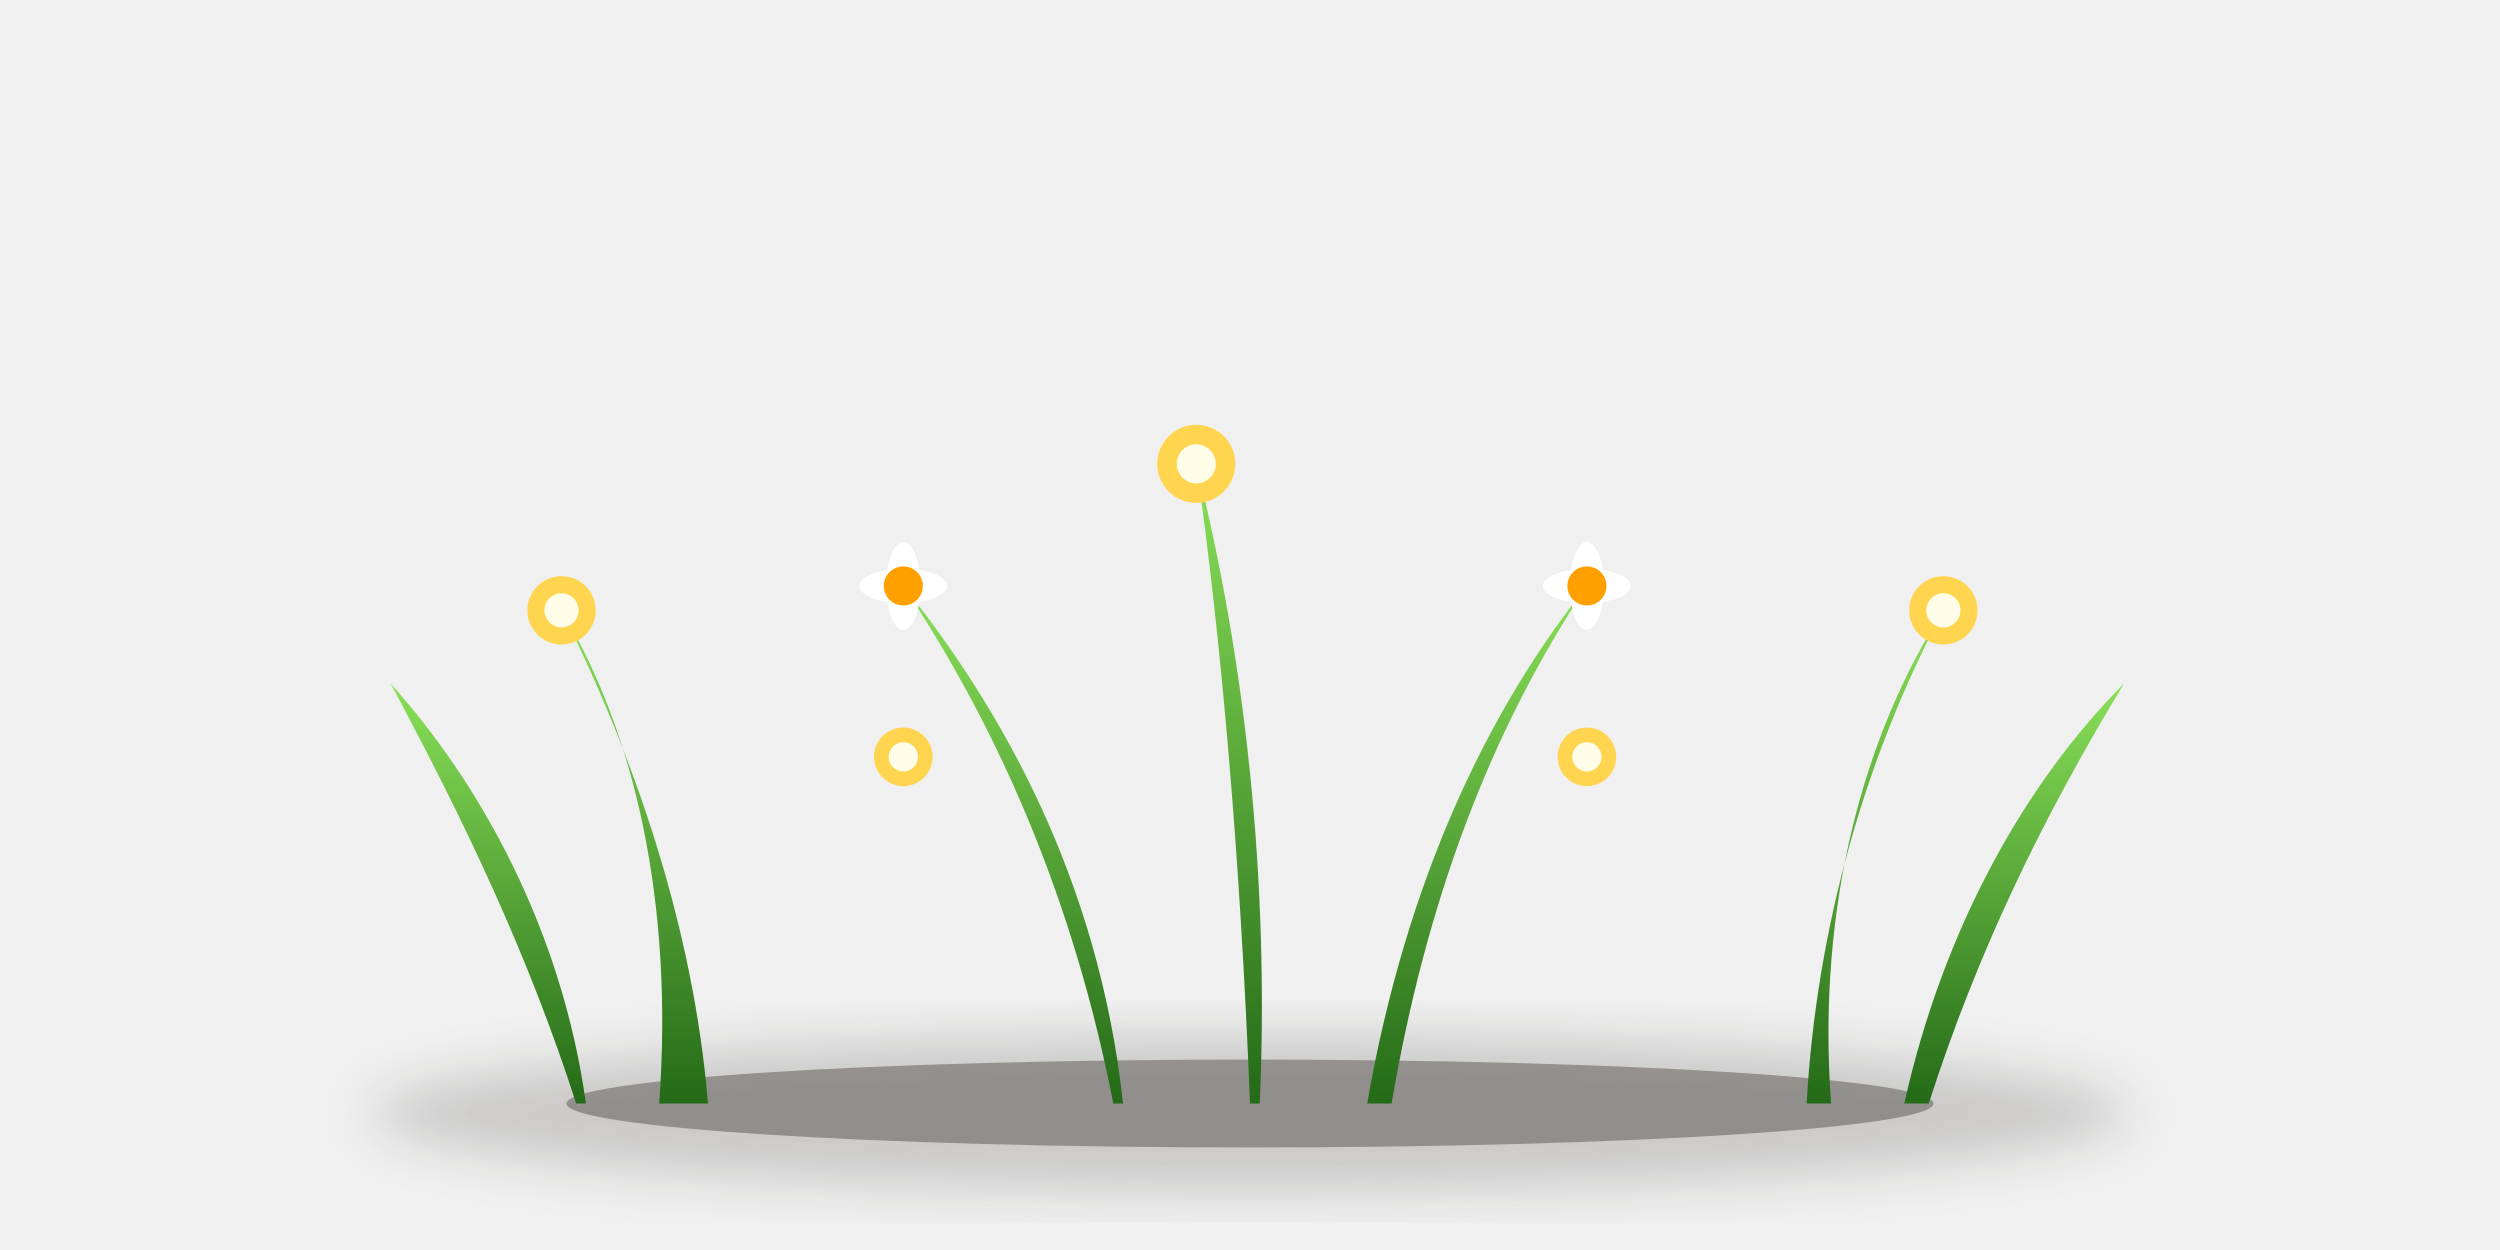
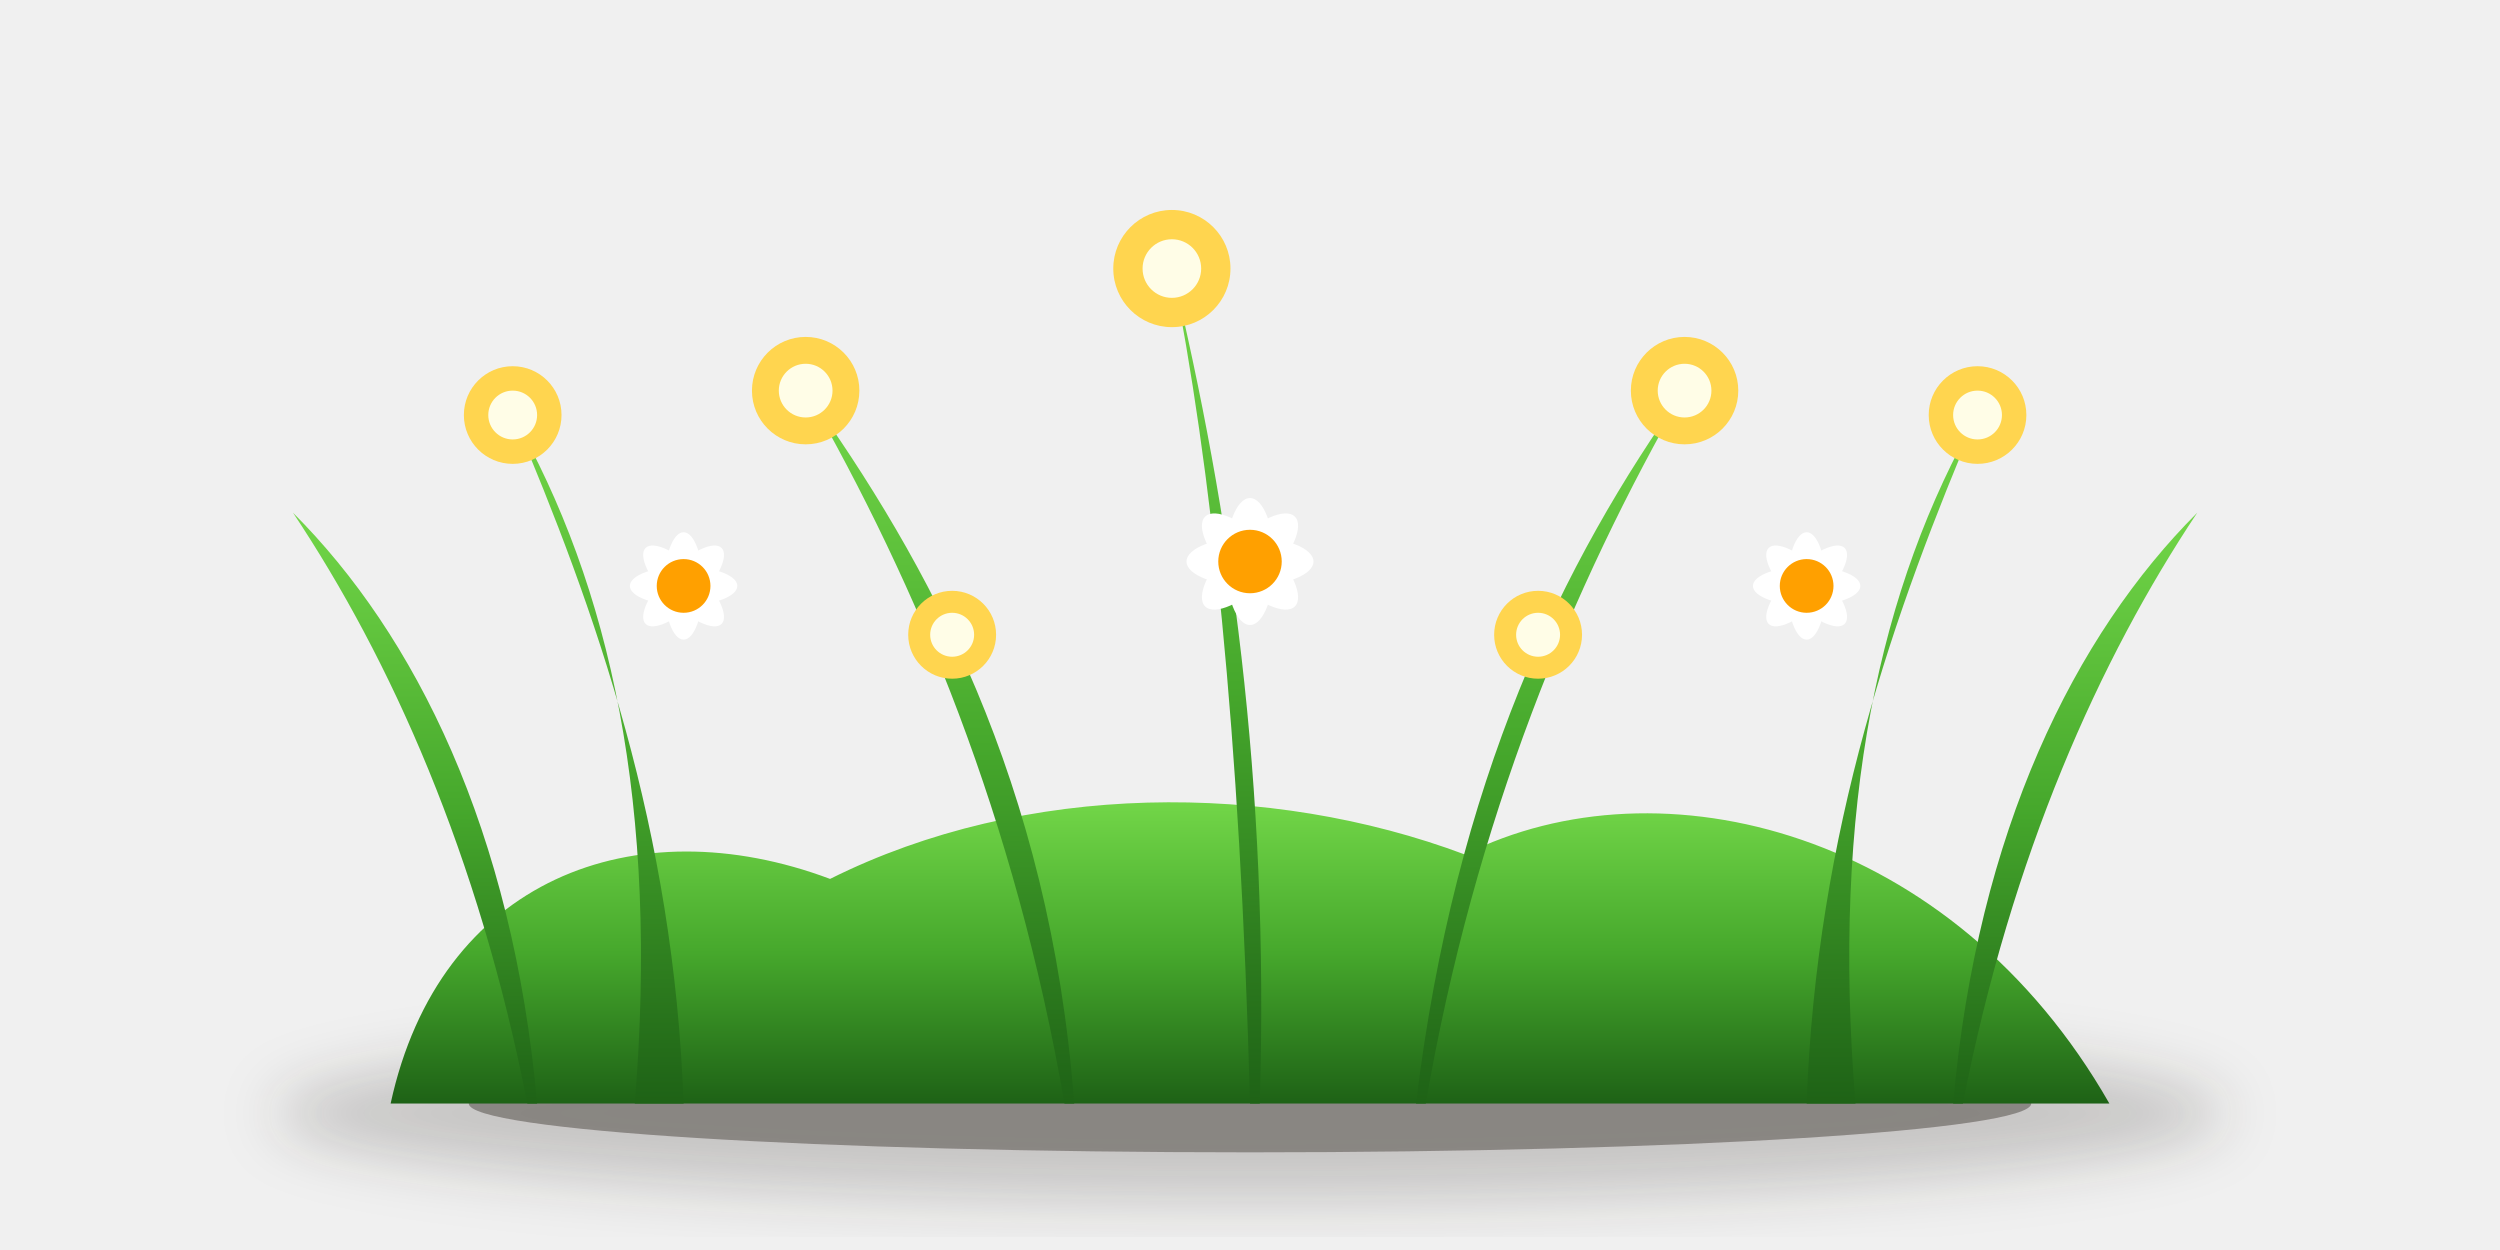
<svg xmlns="http://www.w3.org/2000/svg" viewBox="0 0 512 256">
  <defs>
    <filter id="fl-sh" x="-20%" y="-20%" width="140%" height="140%">
-       <feGaussianBlur stdDeviation="5" />
+       <feGaussianBlur stdDeviation="6" />
    </filter>
-     <linearGradient id="fl-grass" x1="0" y1="0" x2="0" y2="1">
-       <stop offset="0%" stop-color="#8AE058" />
-       <stop offset="100%" stop-color="#246A18" />
+     <linearGradient id="fl-turf" x1="0" y1="0" x2="0" y2="1">
+       <stop offset="0%" stop-color="#72D648" />
+       <stop offset="50%" stop-color="#46A82C" />
+       <stop offset="100%" stop-color="#1E6216" />
    </linearGradient>
  </defs>
-   <ellipse cx="256" cy="228" rx="180" ry="16" fill="#241B12" opacity="0.18" filter="url(#fl-sh)" />
-   <ellipse cx="256" cy="226" rx="140" ry="9" fill="#140D07" opacity="0.32" />
-   <g fill="url(#fl-grass)">
-     <path d="M 120,226 C 115,190 98,160 80,140 C 95,168 108,195 118,226 Z" />
-     <path d="M 135,226 C 138,185 130,150 115,125 C 130,155 142,190 145,226 Z" />
-     <path d="M 230,226 C 225,180 205,145 185,120 C 205,150 220,185 228,226 Z" />
-     <path d="M 256,226 C 254,175 250,130 245,95 C 255,135 260,180 258,226 Z" />
-     <path d="M 280,226 C 288,180 305,145 325,120 C 305,150 292,185 285,226 Z" />
-     <path d="M 375,226 C 372,185 382,150 398,125 C 382,155 372,190 370,226 Z" />
-     <path d="M 390,226 C 398,190 415,160 435,140 C 418,168 405,195 395,226 Z" />
+   <ellipse cx="256" cy="228" rx="200" ry="18" fill="#241B12" opacity="0.20" filter="url(#fl-sh)" />
+   <ellipse cx="256" cy="226" rx="160" ry="10" fill="#140D07" opacity="0.35" />
+   <g fill="url(#fl-turf)">
+     <path d="M 80,226 C 90,180 130,165 170,180 C 210,160 260,160 300,175 C 340,155 400,170 432,226 Z" />
+     <path d="M 110,226 C 105,170 85,130 60,105 C 80,135 98,175 108,226 Z" />
+     <path d="M 130,226 C 135,165 125,120 105,85 C 122,125 138,170 140,226 Z" />
+     <path d="M 220,226 C 215,160 190,115 165,80 C 188,120 208,168 218,226 Z" />
+     <path d="M 256,226 C 254,150 248,95 240,55 C 252,105 260,160 258,226 Z" />
+     <path d="M 290,226 C 298,160 320,115 345,80 C 322,120 302,168 292,226 Z" />
+     <path d="M 380,226 C 375,165 385,120 405,85 C 388,125 372,170 370,226 Z" />
+     <path d="M 400,226 C 405,170 425,130 450,105 C 430,135 412,175 402,226 Z" />
  </g>
  <g id="buttercups" fill="#FFD54F">
-     <circle cx="115" cy="125" r="7" />
-     <circle cx="115" cy="125" r="3.5" fill="#FFFDE7" />
-     <circle cx="245" cy="95" r="8" />
-     <circle cx="245" cy="95" r="4" fill="#FFFDE7" />
-     <circle cx="398" cy="125" r="7" />
-     <circle cx="398" cy="125" r="3.5" fill="#FFFDE7" />
-     <circle cx="185" cy="155" r="6" />
-     <circle cx="185" cy="155" r="3" fill="#FFFDE7" />
-     <circle cx="325" cy="155" r="6" />
-     <circle cx="325" cy="155" r="3" fill="#FFFDE7" />
+     <circle cx="105" cy="85" r="10" />
+     <circle cx="105" cy="85" r="5" fill="#FFFDE7" />
+     <circle cx="165" cy="80" r="11" />
+     <circle cx="165" cy="80" r="5.5" fill="#FFFDE7" />
+     <circle cx="240" cy="55" r="12" />
+     <circle cx="240" cy="55" r="6" fill="#FFFDE7" />
+     <circle cx="345" cy="80" r="11" />
+     <circle cx="345" cy="80" r="5.5" fill="#FFFDE7" />
+     <circle cx="405" cy="85" r="10" />
+     <circle cx="405" cy="85" r="5" fill="#FFFDE7" />
+     <circle cx="195" cy="130" r="9" />
+     <circle cx="195" cy="130" r="4.5" fill="#FFFDE7" />
+     <circle cx="315" cy="130" r="9" />
+     <circle cx="315" cy="130" r="4.5" fill="#FFFDE7" />
  </g>
  <g id="daisies">
    <g fill="#FFFFFF">
-       <ellipse cx="185" cy="120" rx="3.5" ry="9" />
-       <ellipse cx="185" cy="120" rx="9" ry="3.5" />
-       <ellipse cx="325" cy="120" rx="3.5" ry="9" />
-       <ellipse cx="325" cy="120" rx="9" ry="3.5" />
+       <ellipse cx="140" cy="120" rx="4" ry="11" />
+       <ellipse cx="140" cy="120" rx="11" ry="4" />
+       <ellipse cx="140" cy="120" rx="4" ry="11" transform="rotate(45 140 120)" />
+       <ellipse cx="140" cy="120" rx="11" ry="4" transform="rotate(45 140 120)" />
    </g>
-     <circle cx="185" cy="120" r="4" fill="#FFA000" />
-     <circle cx="325" cy="120" r="4" fill="#FFA000" />
+     <circle cx="140" cy="120" r="5.5" fill="#FFA000" />
+     <g fill="#FFFFFF">
+       <ellipse cx="370" cy="120" rx="4" ry="11" />
+       <ellipse cx="370" cy="120" rx="11" ry="4" />
+       <ellipse cx="370" cy="120" rx="4" ry="11" transform="rotate(45 370 120)" />
+       <ellipse cx="370" cy="120" rx="11" ry="4" transform="rotate(45 370 120)" />
+     </g>
+     <circle cx="370" cy="120" r="5.5" fill="#FFA000" />
+     <g fill="#FFFFFF">
+       <ellipse cx="256" cy="115" rx="5" ry="13" />
+       <ellipse cx="256" cy="115" rx="13" ry="5" />
+       <ellipse cx="256" cy="115" rx="5" ry="13" transform="rotate(45 256 115)" />
+       <ellipse cx="256" cy="115" rx="13" ry="5" transform="rotate(45 256 115)" />
+     </g>
+     <circle cx="256" cy="115" r="6.5" fill="#FFA000" />
  </g>
</svg>
